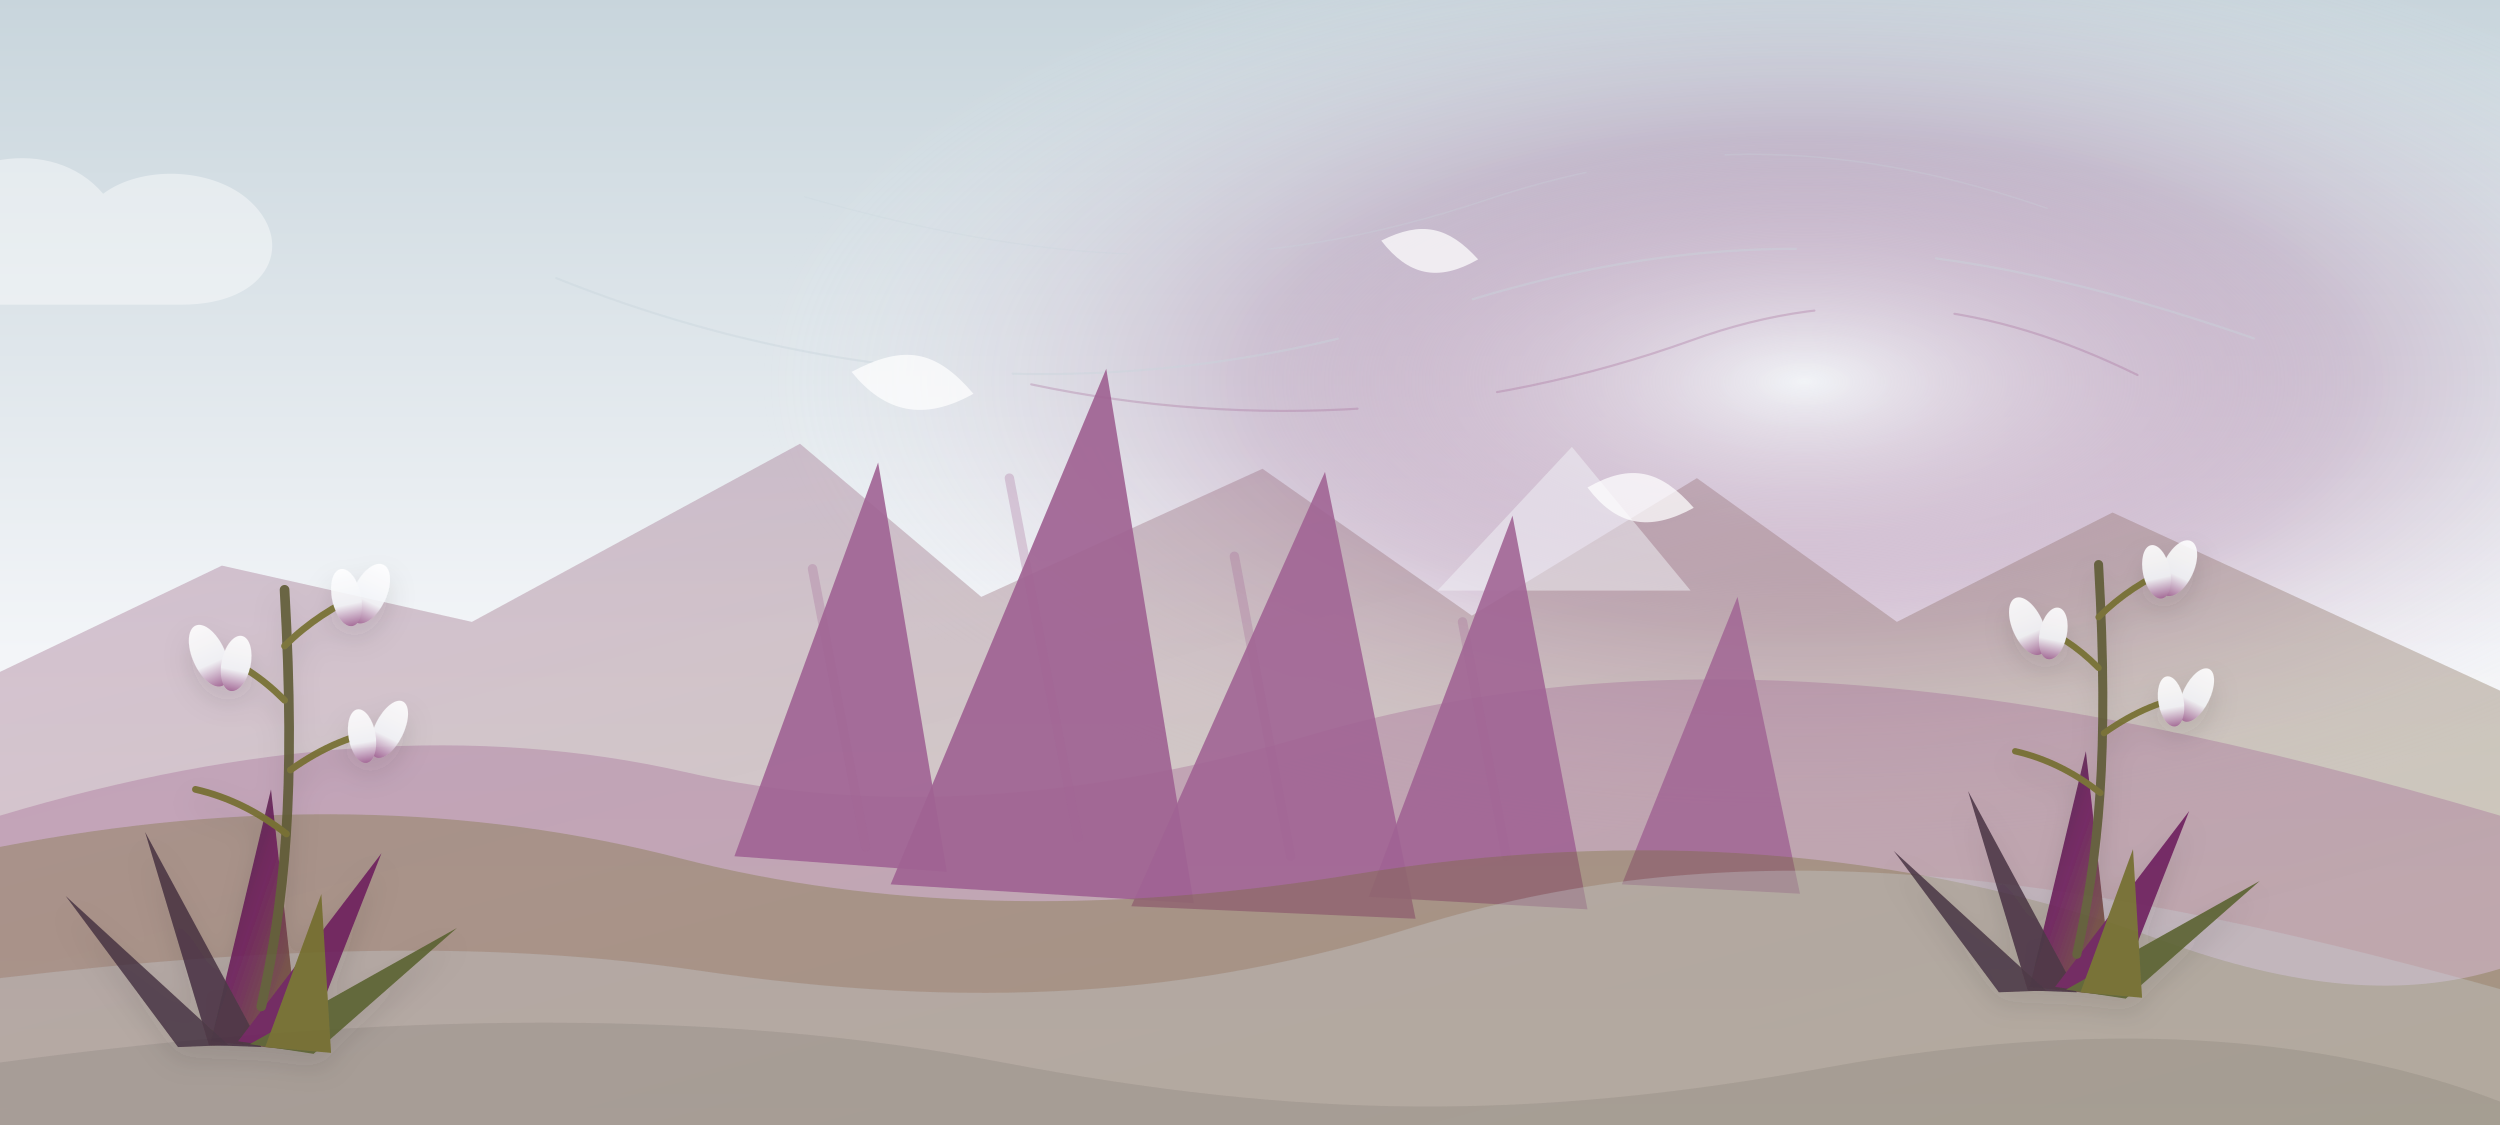
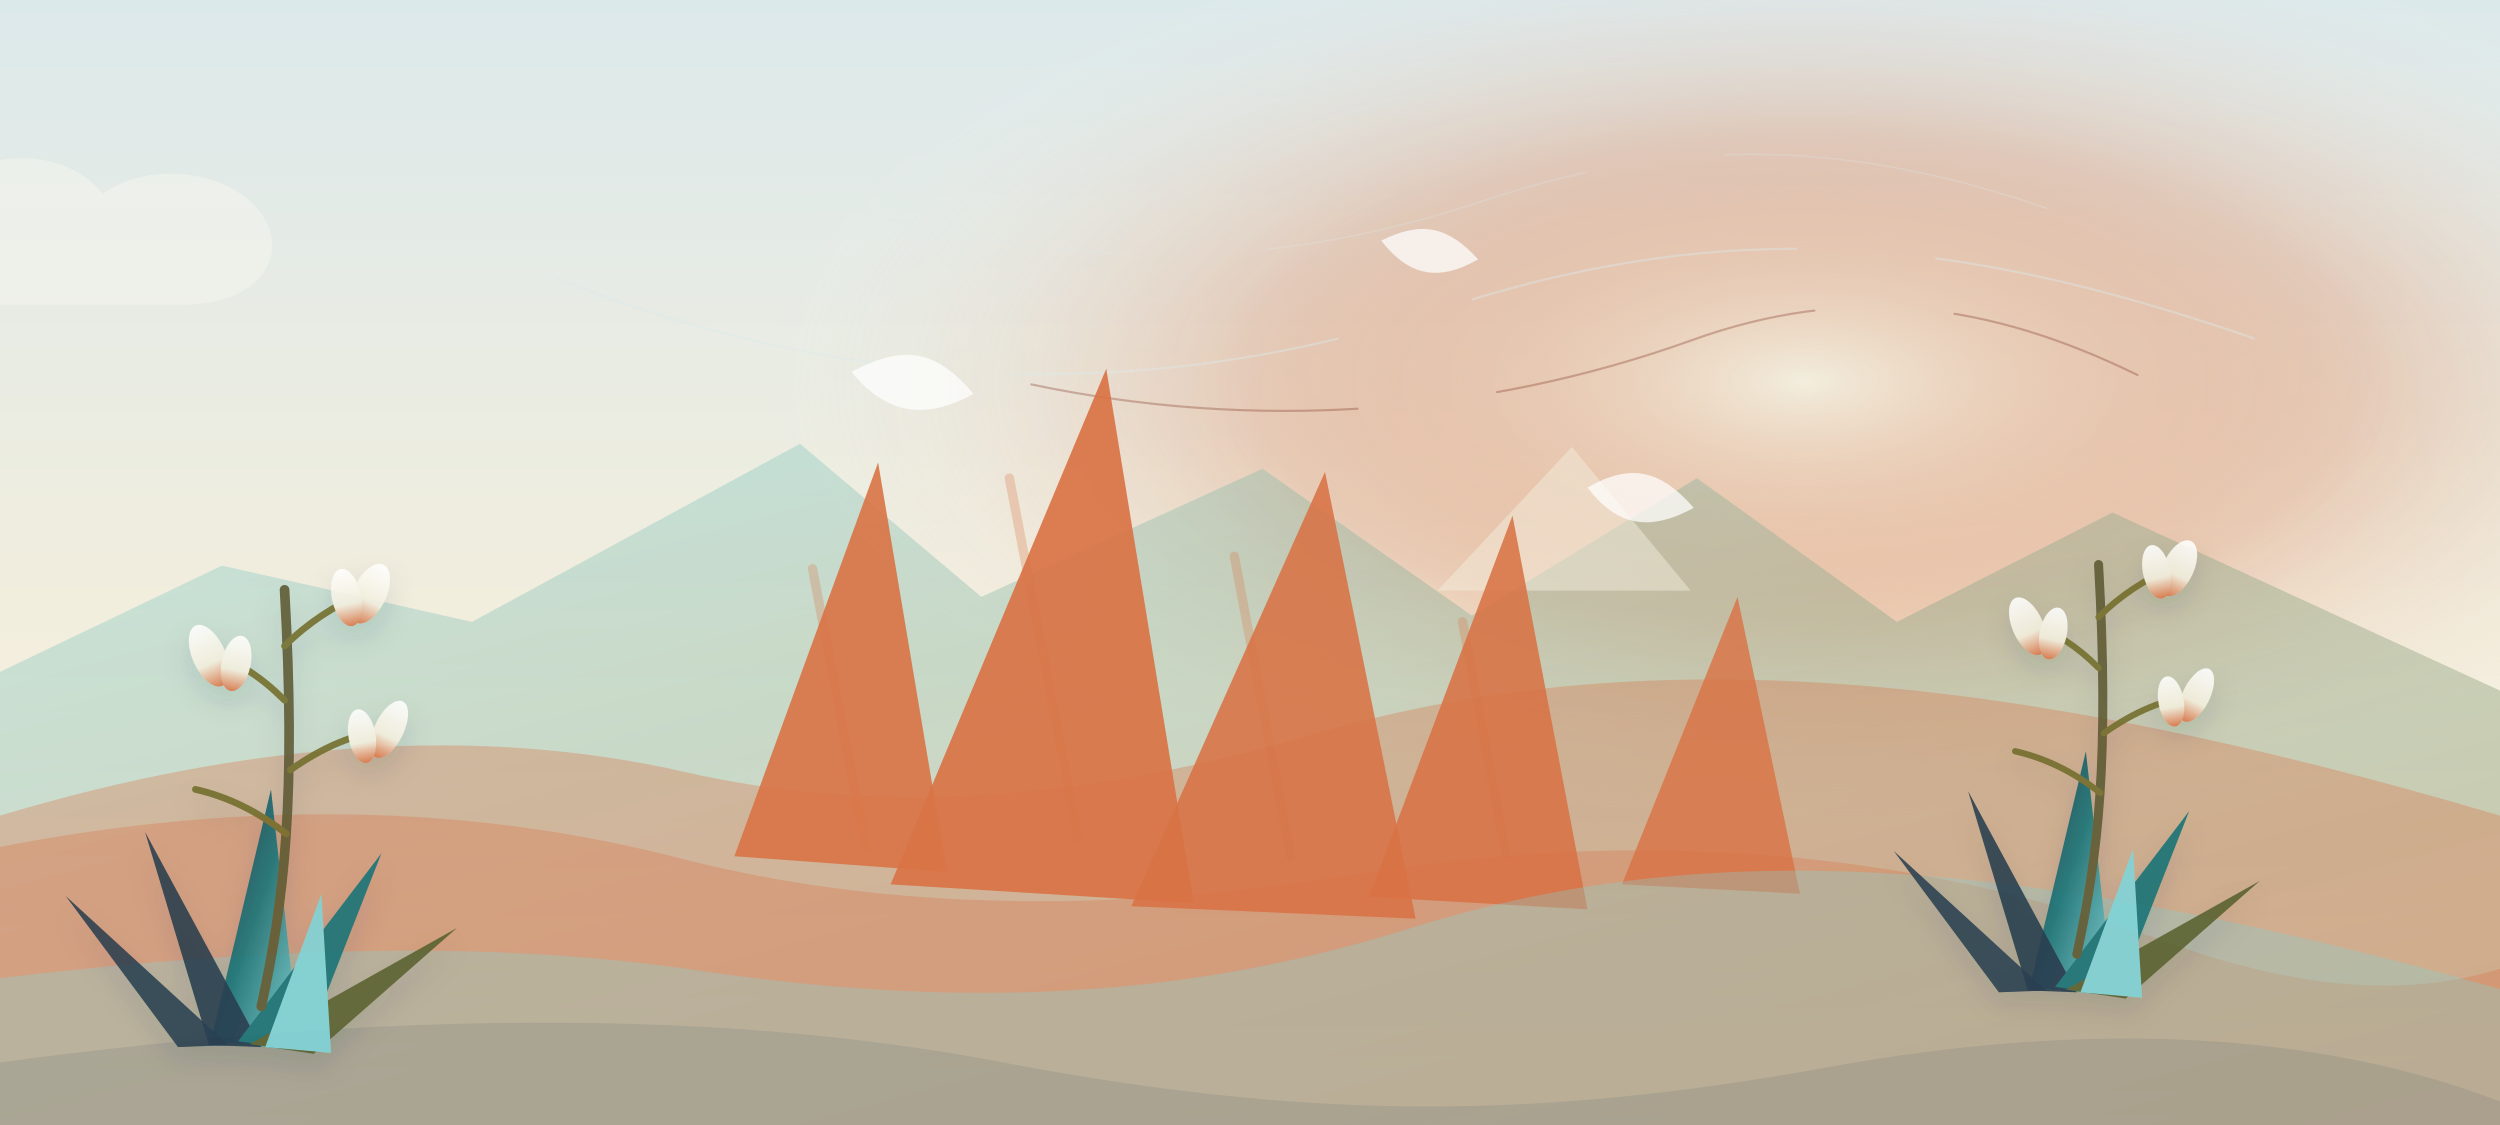
<svg xmlns="http://www.w3.org/2000/svg" viewBox="0 0 1600 720" role="img" aria-labelledby="title desc" data-brand-palette="raton-mainstreet" data-edge-overscan="true">
  <defs>
    <linearGradient id="sky" x1="0" y1="0" x2="0" y2="1">
-       <stop offset="0" stop-color="#c8d5dc" />
-       <stop offset="0.58" stop-color="#f3f5f8" />
-       <stop offset="1" stop-color="#ffffff" />
+       <stop offset="0" stop-color="#dce9eb" />
+       <stop offset="0.58" stop-color="#f3eedd" />
+       <stop offset="1" stop-color="#faf8f1" />
    </linearGradient>
    <radialGradient id="sunwash" cx="0.72" cy="0.34" r="0.42">
-       <stop offset="0" stop-color="#f3f5f8" stop-opacity="0.9" />
-       <stop offset="0.52" stop-color="#a06393" stop-opacity="0.28" />
+       <stop offset="0" stop-color="#f3eedd" stop-opacity="0.9" />
+       <stop offset="0.52" stop-color="#d97345" stop-opacity="0.28" />
      <stop offset="1" stop-color="#ffffff" stop-opacity="0" />
    </radialGradient>
    <linearGradient id="farTone" x1="0" y1="0" x2="1" y2="1">
-       <stop offset="0" stop-color="#a06393" stop-opacity="0.70" />
+       <stop offset="0" stop-color="#7ed4d8" stop-opacity="0.70" />
      <stop offset="1" stop-color="#716c2c" stop-opacity="0.68" />
    </linearGradient>
    <linearGradient id="nearTone" x1="0" y1="0" x2="1" y2="1">
-       <stop offset="0" stop-color="#6c1c5b" />
-       <stop offset="1" stop-color="#2a2a2a" />
+       <stop offset="0" stop-color="#772816" />
+       <stop offset="1" stop-color="#22495a" />
    </linearGradient>
    <linearGradient id="yuccaLeaf" x1="0" y1="0" x2="1" y2="1">
-       <stop offset="0" stop-color="#3f2b3a" />
-       <stop offset="0.48" stop-color="#6c1c5b" />
-       <stop offset="1" stop-color="#716c2c" />
+       <stop offset="0" stop-color="#173047" />
+       <stop offset="0.48" stop-color="#147176" />
+       <stop offset="1" stop-color="#7ed4d8" />
    </linearGradient>
    <linearGradient id="flower" x1="0" y1="0" x2="0" y2="1">
      <stop offset="0" stop-color="#ffffff" />
-       <stop offset="0.62" stop-color="#f3f5f8" />
-       <stop offset="1" stop-color="#a06393" />
+       <stop offset="0.62" stop-color="#f3eedd" />
+       <stop offset="1" stop-color="#d97345" />
    </linearGradient>
    <filter id="softShadow" x="-20%" y="-20%" width="140%" height="150%">
-       <feDropShadow dx="0" dy="14" stdDeviation="14" flood-color="#2a2a2a" flood-opacity="0.13" />
+       <feDropShadow dx="0" dy="14" stdDeviation="14" flood-color="#173047" flood-opacity="0.13" />
    </filter>
    <style>
  .sun-glow { animation: geo-sun 30s ease-in-out infinite alternate; }
  .cloud-bank { animation: geo-clouds 108s linear infinite; }
  .far-range,
  .mid-range {
    transform-box: fill-box;
    transform-origin: 50% 100%;
  }
  .far-range { animation: geo-far 52s ease-in-out infinite alternate; }
  .mid-range { animation: geo-mid 44s ease-in-out infinite alternate; }
  .near-feature { animation: geo-near 38s ease-in-out infinite alternate; }
  .plains-layer {
    transform-box: fill-box;
    transform-origin: 50% 100%;
    animation: geo-plains 48s ease-in-out infinite alternate;
  }
  .wind-line {
    fill: none;
-     stroke: #c8d5dc;
+     stroke: #dce9eb;
    opacity: 0.42;
    stroke-width: 1.4;
    stroke-linecap: round;
    stroke-dasharray: 210 90;
    animation: geo-wind 28s linear infinite;
  }
  .wind-line.thin { stroke-width: 0.9; opacity: 0.28; animation-duration: 34s; }
-   .wind-line.gold { stroke: #a06393; opacity: 0.30; animation-duration: 31s; }
+   .wind-line.gold { stroke: #772816; opacity: 0.30; animation-duration: 31s; }
  .yucca-sway {
    transform-box: fill-box;
    transform-origin: 50% 100%;
    animation: geo-yucca 10.5s ease-in-out infinite alternate;
  }
  .yucca-sway.slow { animation-duration: 13s; animation-delay: -1.2s; }
  .leaf-sway {
    transform-box: fill-box;
    transform-origin: 50% 100%;
    animation: geo-leaf 12s ease-in-out infinite alternate;
  }
  .blossom {
    transform-box: fill-box;
    transform-origin: 50% 18%;
    animation: geo-blossom 9s ease-in-out infinite alternate;
  }
  .blossom.d2 { animation-delay: -1.6s; }
  .blossom.d3 { animation-delay: -3.1s; }
  .seed {
    transform-box: fill-box;
    transform-origin: 0 0;
    animation: geo-seed 24s ease-in-out infinite;
  }
  .seed.s2 { animation-delay: -4s; }
  .seed.s3 { animation-delay: -8s; }
  @keyframes geo-sun {
    from { transform: translate(-3px, 1px) scale(0.99); opacity: 0.54; }
    to { transform: translate(4px, -2px) scale(1.01); opacity: 0.68; }
  }
  @keyframes geo-clouds {
    from { transform: translateX(-220px); }
    to { transform: translateX(1700px); }
  }
  @keyframes geo-far {
    from { transform: translateX(-2px) scaleX(1.014); }
    to { transform: translateX(2px) scaleX(1.018); }
  }
  @keyframes geo-mid {
    from { transform: translateX(2px) scaleX(1.018); }
    to { transform: translateX(-2px) scaleX(1.014); }
  }
  @keyframes geo-near {
    from { transform: translateX(-3px) translateY(0.5px); }
    to { transform: translateX(3px) translateY(-0.5px); }
  }
  @keyframes geo-plains {
    from { transform: translateX(-2px) scaleX(1.012); }
    to { transform: translateX(2px) translateY(-1px) scaleX(1.016); }
  }
  @keyframes geo-wind {
    from { stroke-dashoffset: 180; transform: translateX(-18px); }
    to { stroke-dashoffset: -180; transform: translateX(26px); }
  }
  @keyframes geo-yucca {
    from { transform: rotate(-0.8deg) translateX(-1px); }
    to { transform: rotate(1.1deg) translateX(1.5px); }
  }
  @keyframes geo-leaf {
    from { transform: rotate(-0.45deg); }
    to { transform: rotate(0.75deg); }
  }
  @keyframes geo-blossom {
    from { transform: rotate(-1.2deg) translateY(0); }
    to { transform: rotate(1deg) translateY(1px); }
  }
  @keyframes geo-seed {
    0%, 100% { transform: translate(0, 0) rotate(-3deg); opacity: 0.54; }
    50% { transform: translate(14px, 4px) rotate(4deg); opacity: 0.36; }
  }
  @media (prefers-reduced-motion: reduce) {
    .sun-glow,
    .cloud-bank,
    .far-range,
    .mid-range,
    .near-feature,
    .plains-layer,
    .wind-line,
    .yucca-sway,
    .leaf-sway,
    .blossom,
    .seed {
      animation: none !important;
    }
  }
</style>
  </defs>
  <rect width="1600" height="720" fill="url(#sky)" />
  <rect width="1600" height="720" fill="url(#sunwash)" class="sun-glow" />
  <g class="cloud-bank" opacity="0.42">
-     <path d="M-160 162c22-39 76-46 104-20 22-44 90-56 122-18 24-18 68-17 92 3 32 27 16 68-42 68h-276z" fill="#ffffff" />
-     <path d="M-520 238c16-30 54-37 76-16 15-34 64-46 89-18 18-14 54-13 72 4 25 23 14 54-30 54h-207z" fill="#ffffff" opacity="0.78" />
+     <path d="M-160 162c22-39 76-46 104-20 22-44 90-56 122-18 24-18 68-17 92 3 32 27 16 68-42 68h-276z" fill="#faf8f1" />
+     <path d="M-520 238c16-30 54-37 76-16 15-34 64-46 89-18 18-14 54-13 72 4 25 23 14 54-30 54h-207z" fill="#faf8f1" opacity="0.78" />
  </g>
  <path class="wind-line thin" d="M515 126c168 48 292 50 436 2 126-42 236-38 364 7" />
  <path class="wind-line" d="M356 178c190 76 384 80 566 20 192-63 342-45 536 24" />
  <path class="wind-line gold" d="M660 246c142 30 288 20 422-28 102-37 192-24 286 22" />
  <g class="far-range">
    <path d="M0 430l142-68 160 36 210-114 116 98 180-82 134 94 144-88 128 92 138-70 248 114v278H0z" fill="url(#farTone)" opacity="0.50" />
-     <path d="M920 378l86-92 76 92z" fill="#f3f5f8" opacity="0.48" />
+     <path d="M920 378l86-92 76 92z" fill="#f3eedd" opacity="0.48" />
  </g>
  <g class="mid-range">
-     <path d="M0 522c160-48 306-58 438-28 122 28 256 19 402-24 210-61 442-42 760 52v198H0z" fill="#a06393" opacity="0.34" />
+     <path d="M0 522c160-48 306-58 438-28 122 28 256 19 402-24 210-61 442-42 760 52v198H0z" fill="#d97345" opacity="0.34" />
  </g>
  <g class="near-feature">
-     <path d="M470 548l92-252 44 262z" fill="#a06393" opacity="0.90" />
-     <path d="M570 566l138-330 56 342z" fill="#a06393" opacity="0.92" />
-     <path d="M724 580l124-278 58 286z" fill="#a06393" opacity="0.88" />
-     <path d="M876 574l92-244 48 252z" fill="#a06393" opacity="0.88" />
-     <path d="M1038 566l74-184 40 190z" fill="#a06393" opacity="0.82" />
-     <path d="M520 364l34 178M646 306l44 230M790 356l36 192M936 398l28 150" stroke="#a06393" stroke-width="6" stroke-linecap="round" opacity="0.28" />
+     <path d="M470 548l92-252 44 262z" fill="#d97345" opacity="0.90" />
+     <path d="M570 566l138-330 56 342z" fill="#d97345" opacity="0.92" />
+     <path d="M724 580l124-278 58 286z" fill="#d97345" opacity="0.88" />
+     <path d="M876 574l92-244 48 252z" fill="#d97345" opacity="0.88" />
+     <path d="M1038 566l74-184 40 190z" fill="#d97345" opacity="0.82" />
+     <path d="M520 364l34 178M646 306l44 230M790 356l36 192M936 398l28 150" stroke="#d97345" stroke-width="6" stroke-linecap="round" opacity="0.28" />
  </g>
  <g id="plains" class="plains-layer" opacity="0.95">
-     <path d="M0 542c155-30 300-28 438 8 122 31 265 36 426 10 182-30 355-18 520 42 85 31 155 37 216 18v100H0z" fill="#716c2c" opacity="0.34" />
-     <path d="M0 626c184-22 324-23 446-5 176 26 318 17 460-28 188-58 388-46 694 40v87H0z" fill="#c8d5dc" opacity="0.32" />
-     <path d="M0 680c250-34 465-34 642 0 190 36 336 38 528 3 170-31 316-22 430 22v15H0z" fill="#2a2a2a" opacity="0.10" />
+     <path d="M0 542c155-30 300-28 438 8 122 31 265 36 426 10 182-30 355-18 520 42 85 31 155 37 216 18v100H0z" fill="#d97345" opacity="0.34" />
+     <path d="M0 626c184-22 324-23 446-5 176 26 318 17 460-28 188-58 388-46 694 40v87H0z" fill="#7ed4d8" opacity="0.32" />
+     <path d="M0 680c250-34 465-34 642 0 190 36 336 38 528 3 170-31 316-22 430 22v15H0z" fill="#173047" opacity="0.10" />
  </g>
  <g filter="url(#softShadow)" opacity="0.88" transform="translate(42 344) scale(0.62)">
    <g class="leaf-sway">
      <path d="M150 520l62-260 30 270z" fill="url(#yuccaLeaf)" />
-       <path d="M148 524l-66-220 120 222z" fill="#3f2b3a" opacity="0.9" />
-       <path d="M178 520l148-194-80 204z" fill="#6c1c5b" />
+       <path d="M148 524l-66-220 120 222z" fill="#173047" opacity="0.9" />
+       <path d="M178 520l148-194-80 204z" fill="#147176" />
      <path d="M190 523l214-120-148 130z" fill="#59602e" />
-       <path d="M116 526L0 370l168 154z" fill="#3f2b3a" opacity="0.88" />
-       <path d="M206 526l58-158 10 164z" fill="#716c2c" />
+       <path d="M116 526L0 370l168 154z" fill="#173047" opacity="0.88" />
+       <path d="M206 526l58-158 10 164z" fill="#7ed4d8" />
    </g>
    <g class="yucca-sway slow" transform="translate(202 54)">
      <path d="M0 430C24 320 36 213 24 0" fill="none" stroke="#5b5931" stroke-width="10" stroke-linecap="round" />
      <path d="M24 58c24-24 52-42 82-55" fill="none" stroke="#716c2c" stroke-width="7" stroke-linecap="round" />
      <path d="M24 114c-25-25-48-39-75-49" fill="none" stroke="#716c2c" stroke-width="7" stroke-linecap="round" />
      <path d="M30 186c34-24 65-37 104-43" fill="none" stroke="#716c2c" stroke-width="7" stroke-linecap="round" />
      <path d="M26 252c-28-22-59-38-94-46" fill="none" stroke="#716c2c" stroke-width="7" stroke-linecap="round" />
      <g class="blossom">
        <ellipse cx="112" cy="4" rx="17" ry="33" fill="url(#flower)" transform="rotate(25 112 4)" />
        <ellipse cx="88" cy="8" rx="15" ry="30" fill="url(#flower)" transform="rotate(-12 88 8)" />
      </g>
      <g class="blossom d2">
        <ellipse cx="-54" cy="68" rx="17" ry="34" fill="url(#flower)" transform="rotate(-24 -54 68)" />
        <ellipse cx="-26" cy="76" rx="15" ry="29" fill="url(#flower)" transform="rotate(12 -26 76)" />
      </g>
      <g class="blossom d3">
        <ellipse cx="132" cy="144" rx="15" ry="32" fill="url(#flower)" transform="rotate(26 132 144)" />
        <ellipse cx="104" cy="151" rx="14" ry="28" fill="url(#flower)" transform="rotate(-10 104 151)" />
      </g>
    </g>
  </g>
  <g filter="url(#softShadow)" opacity="0.88" transform="translate(1212 330) scale(0.58)">
    <g class="leaf-sway">
      <path d="M150 520l62-260 30 270z" fill="url(#yuccaLeaf)" />
-       <path d="M148 524l-66-220 120 222z" fill="#3f2b3a" opacity="0.9" />
-       <path d="M178 520l148-194-80 204z" fill="#6c1c5b" />
+       <path d="M148 524l-66-220 120 222z" fill="#173047" opacity="0.9" />
+       <path d="M178 520l148-194-80 204z" fill="#147176" />
      <path d="M190 523l214-120-148 130z" fill="#59602e" />
-       <path d="M116 526L0 370l168 154z" fill="#3f2b3a" opacity="0.88" />
-       <path d="M206 526l58-158 10 164z" fill="#716c2c" />
+       <path d="M116 526L0 370l168 154z" fill="#173047" opacity="0.88" />
+       <path d="M206 526l58-158 10 164z" fill="#7ed4d8" />
    </g>
    <g class="yucca-sway slow" transform="translate(202 54)">
      <path d="M0 430C24 320 36 213 24 0" fill="none" stroke="#5b5931" stroke-width="10" stroke-linecap="round" />
      <path d="M24 58c24-24 52-42 82-55" fill="none" stroke="#716c2c" stroke-width="7" stroke-linecap="round" />
      <path d="M24 114c-25-25-48-39-75-49" fill="none" stroke="#716c2c" stroke-width="7" stroke-linecap="round" />
      <path d="M30 186c34-24 65-37 104-43" fill="none" stroke="#716c2c" stroke-width="7" stroke-linecap="round" />
      <path d="M26 252c-28-22-59-38-94-46" fill="none" stroke="#716c2c" stroke-width="7" stroke-linecap="round" />
      <g class="blossom">
        <ellipse cx="112" cy="4" rx="17" ry="33" fill="url(#flower)" transform="rotate(25 112 4)" />
        <ellipse cx="88" cy="8" rx="15" ry="30" fill="url(#flower)" transform="rotate(-12 88 8)" />
      </g>
      <g class="blossom d2">
        <ellipse cx="-54" cy="68" rx="17" ry="34" fill="url(#flower)" transform="rotate(-24 -54 68)" />
        <ellipse cx="-26" cy="76" rx="15" ry="29" fill="url(#flower)" transform="rotate(12 -26 76)" />
      </g>
      <g class="blossom d3">
        <ellipse cx="132" cy="144" rx="15" ry="32" fill="url(#flower)" transform="rotate(26 132 144)" />
        <ellipse cx="104" cy="151" rx="14" ry="28" fill="url(#flower)" transform="rotate(-10 104 151)" />
      </g>
    </g>
  </g>
  <g opacity="0.72">
    <path class="seed" d="M545 238c34-18 54-14 78 14-32 18-57 12-78-14z" fill="#ffffff" />
    <path class="seed s2" d="M884 154c26-13 43-9 62 12-26 15-45 10-62-12z" fill="#ffffff" />
    <path class="seed s3" d="M1016 312c28-16 47-11 68 13-29 16-50 11-68-13z" fill="#ffffff" />
  </g>
</svg>
